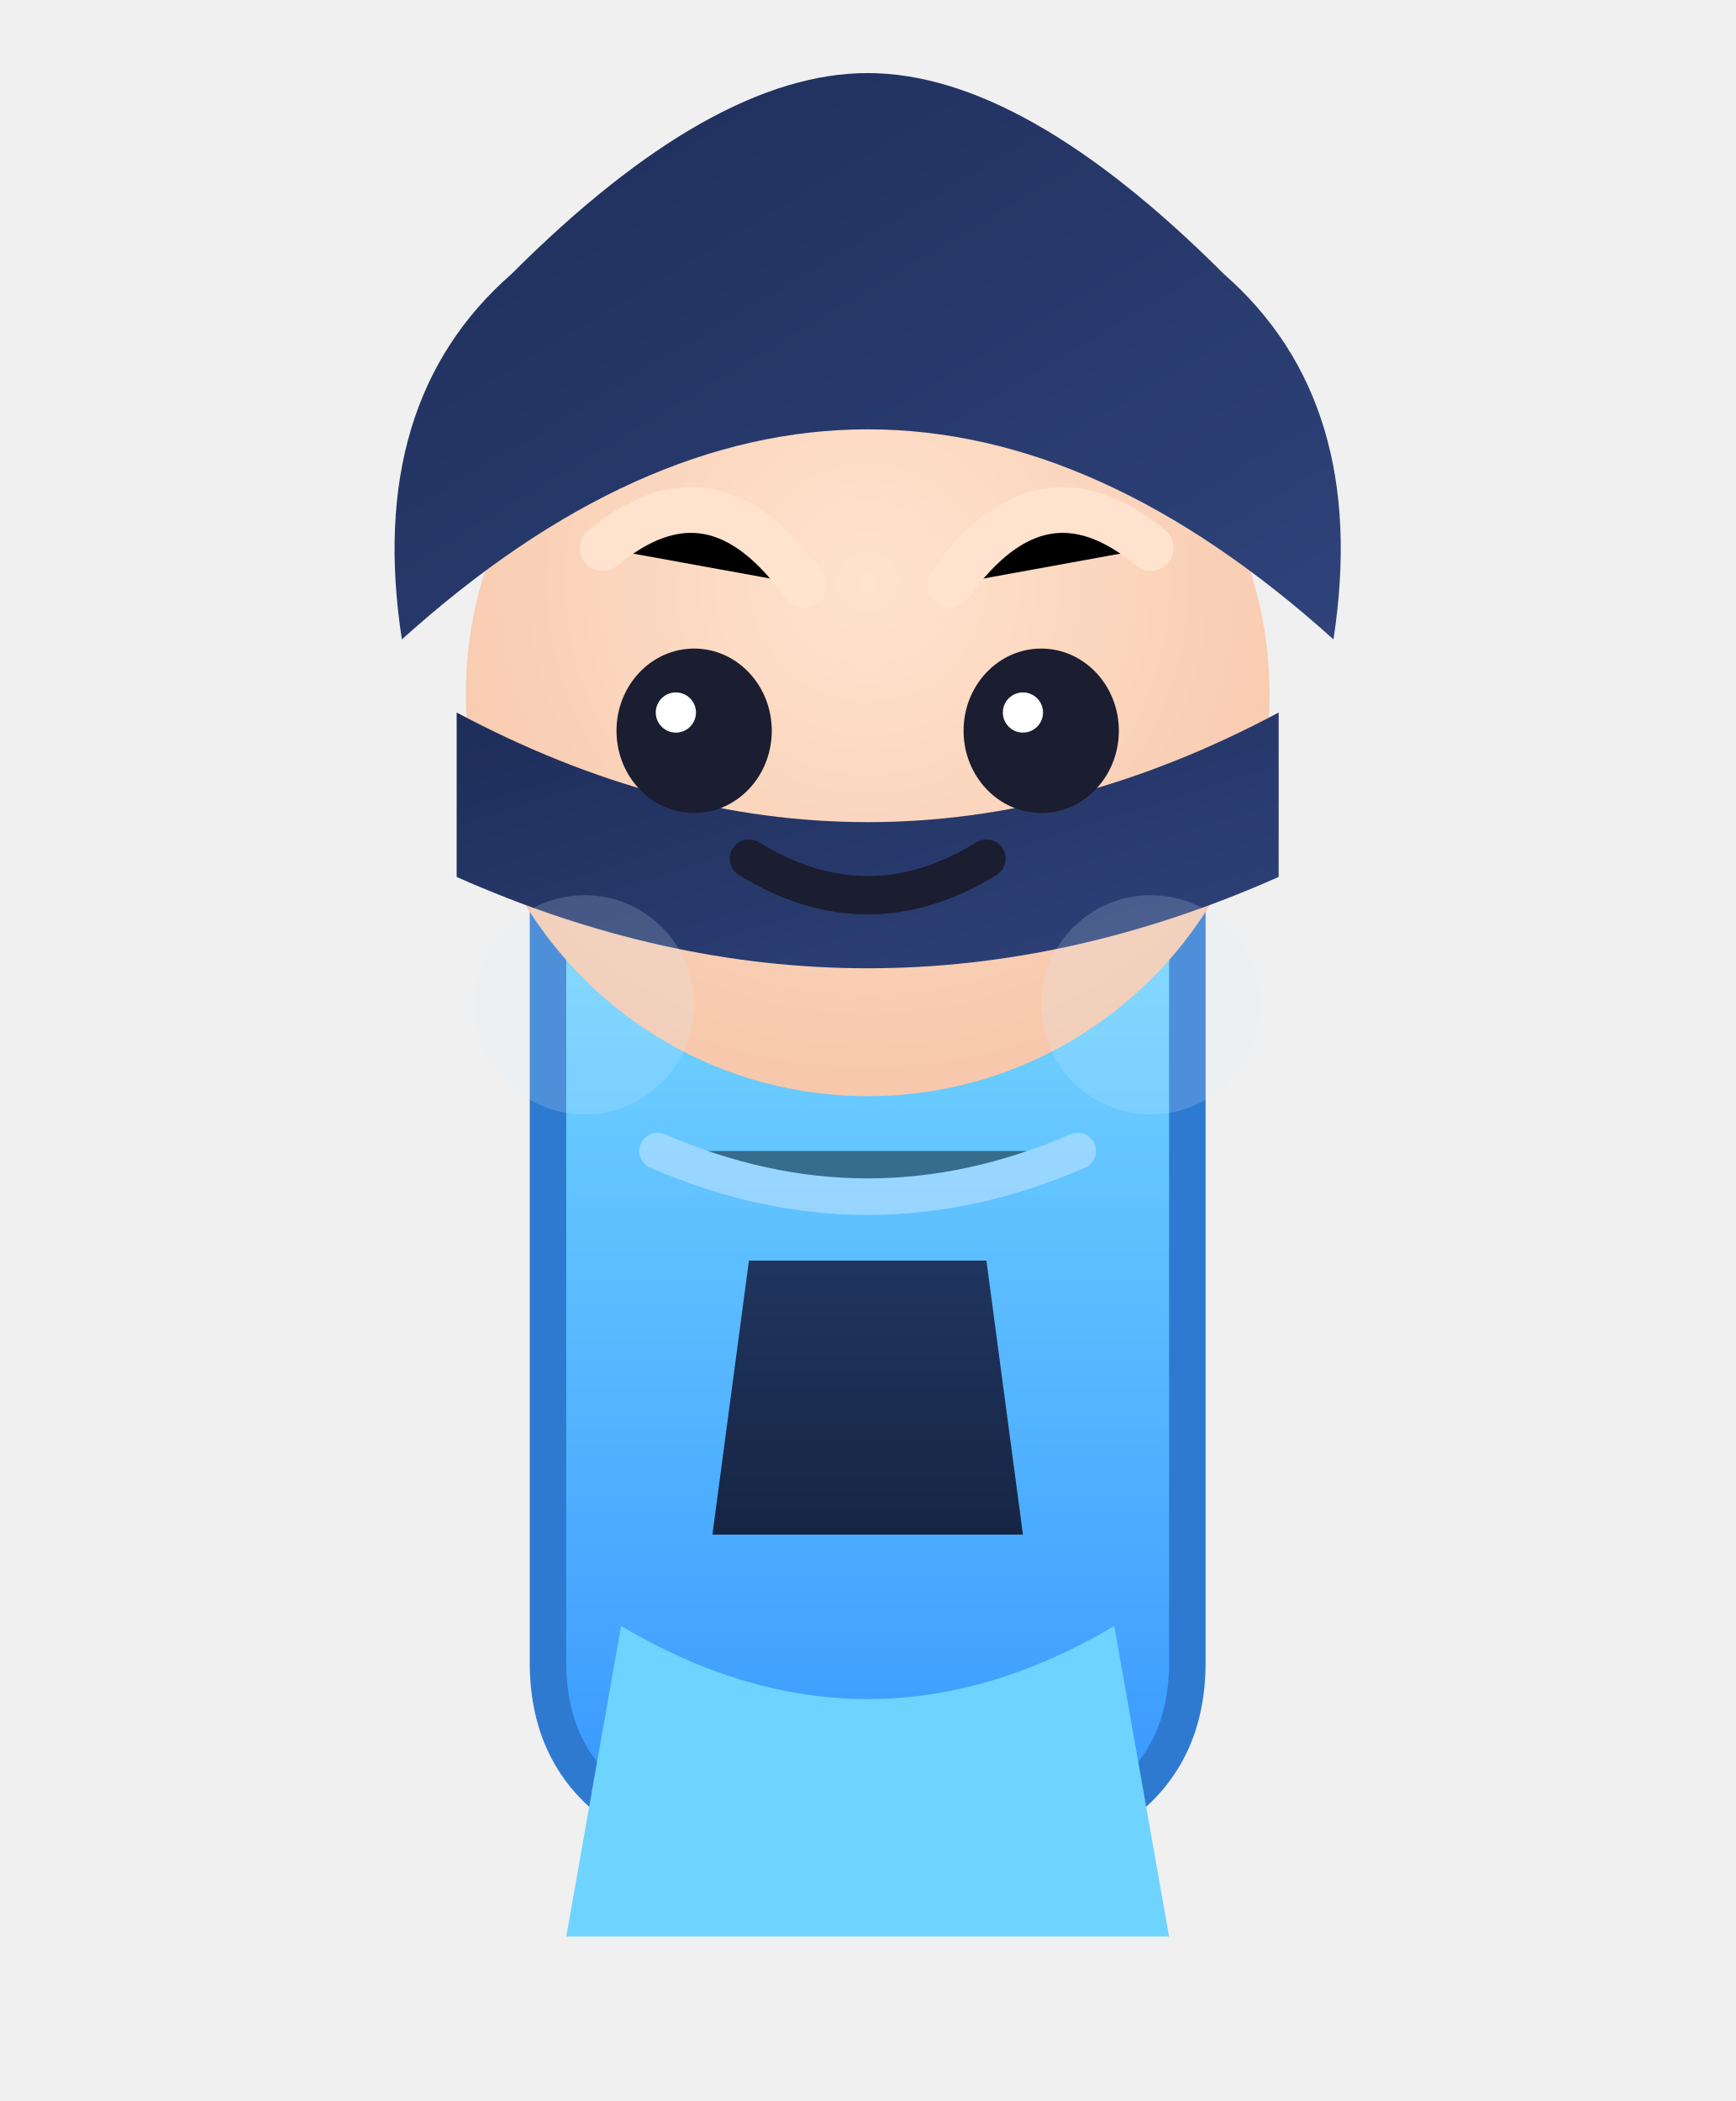
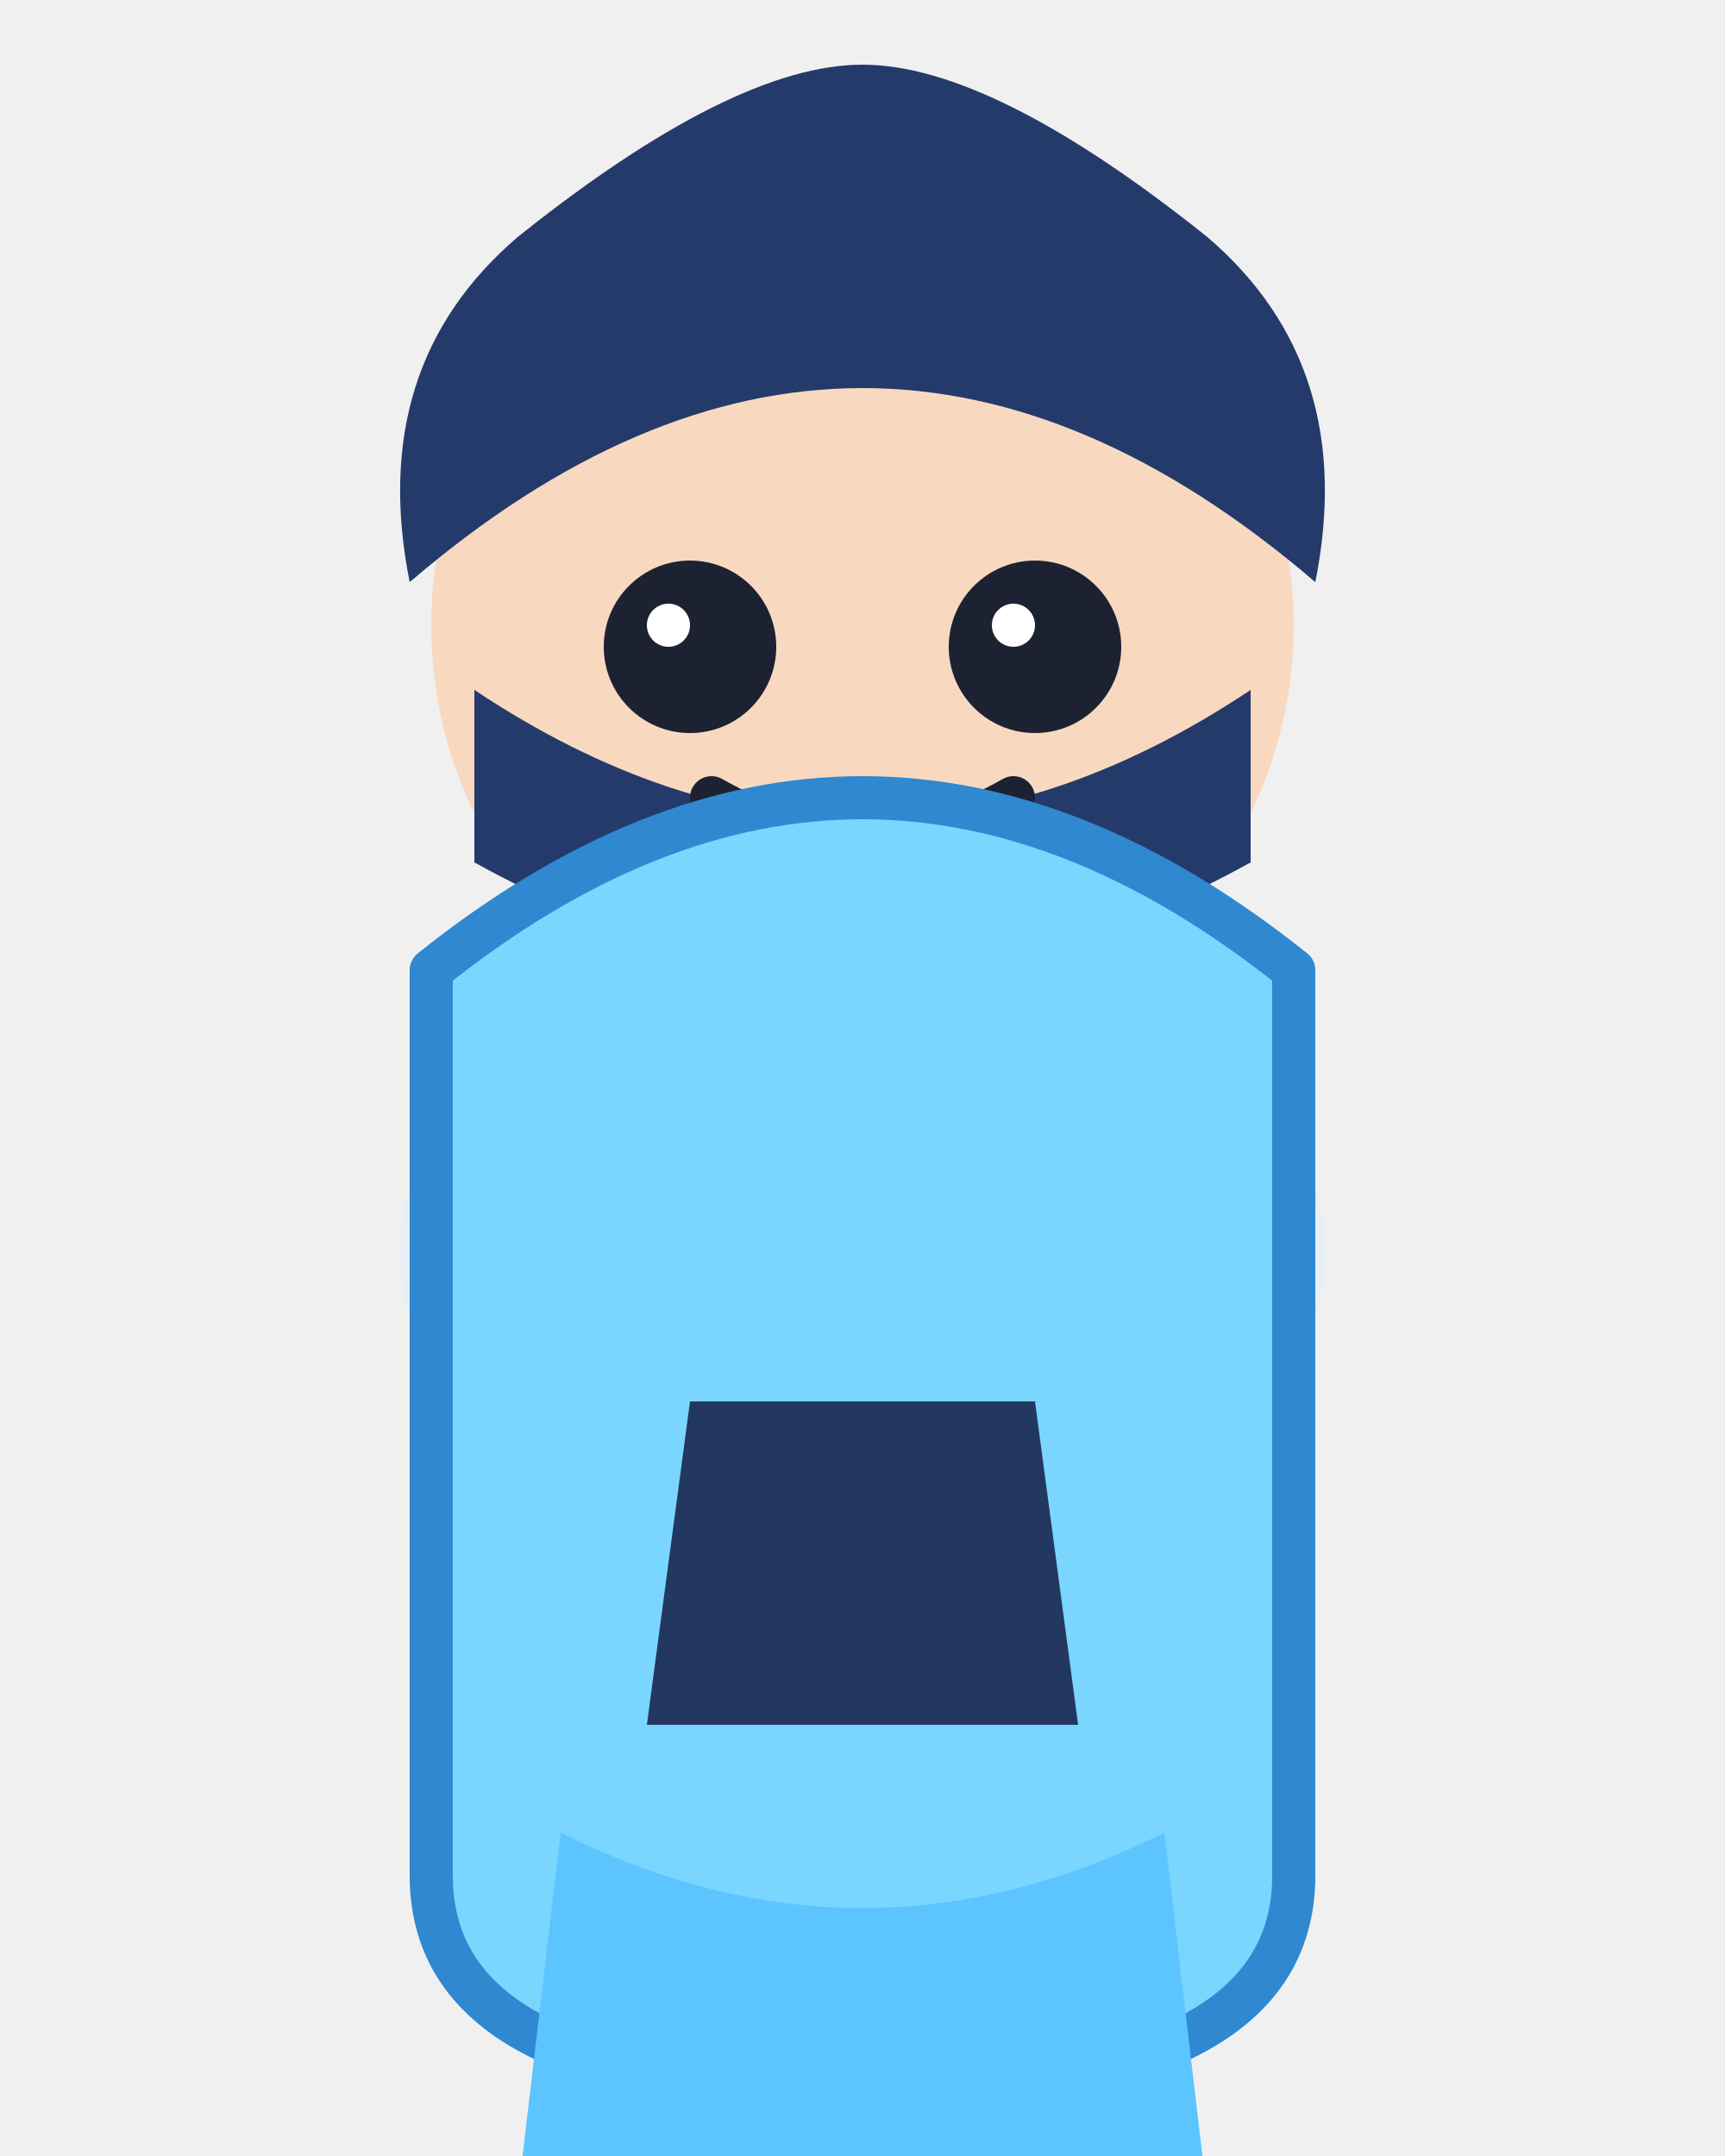
- <svg xmlns="http://www.w3.org/2000/svg" viewBox="0 0 190 230">
-   <defs>
-     <linearGradient id="shirtBoy" x1="0%" y1="0%" x2="0%" y2="100%">
-       <stop offset="0%" stop-color="#7fe2ff" />
-       <stop offset="100%" stop-color="#3695ff" />
-     </linearGradient>
-     <radialGradient id="skinBoy" cx="50%" cy="36%" r="62%">
-       <stop offset="0%" stop-color="#ffe3ce" />
-       <stop offset="100%" stop-color="#f7c8ac" />
-     </radialGradient>
-     <linearGradient id="hairBoy" x1="0%" y1="0%" x2="100%" y2="100%">
-       <stop offset="0%" stop-color="#1e2d59" />
-       <stop offset="100%" stop-color="#2f437b" />
-     </linearGradient>
-     <linearGradient id="shortsBoy" x1="0%" y1="0%" x2="0%" y2="100%">
-       <stop offset="0%" stop-color="#20355f" />
-       <stop offset="100%" stop-color="#162544" />
-     </linearGradient>
-   </defs>
-   <rect width="190" height="230" fill="none" />
-   <path d="M60 100 Q95 60 130 100 V182 Q130 204 95 204 Q60 204 60 182 Z" fill="url(#shirtBoy)" stroke="#2f7ad1" stroke-width="4" stroke-linejoin="round" />
-   <path d="M68 178 Q95 194 122 178 L128 212 L62 212 Z" fill="#6ed4ff" />
-   <path d="M82 138 H108 L112 168 H78 Z" fill="url(#shortsBoy)" />
-   <circle cx="95" cy="76" r="44" fill="url(#skinBoy)" />
-   <path d="M44 70 Q95 24 146 70 Q150 44 134 30 Q112 8 95 8 Q78 8 56 30 Q40 44 44 70 Z" fill="url(#hairBoy)" />
-   <path d="M50 78 Q95 102 140 78 L140 96 Q95 116 50 96 Z" fill="url(#hairBoy)" />
-   <ellipse cx="76" cy="80" rx="8.5" ry="9" fill="#1b1d30" />
-   <ellipse cx="114" cy="80" rx="8.5" ry="9" fill="#1b1d30" />
-   <circle cx="74" cy="78" r="2.2" fill="#ffffff" />
-   <circle cx="112" cy="78" r="2.2" fill="#ffffff" />
-   <path d="M82 94 Q95 102 108 94" stroke="#1b1d30" stroke-width="4.2" stroke-linecap="round" fill="none" />
-   <path d="M72 126 Q95 136 118 126" stroke="#d9ecff" stroke-width="4" stroke-linecap="round" opacity="0.45" />
-   <circle cx="64" cy="110" r="12" fill="#d9ecff" opacity="0.18" />
-   <circle cx="126" cy="110" r="12" fill="#d9ecff" opacity="0.18" />
-   <path d="M66 60 Q78 50 88 64" stroke="#ffe3ce" stroke-width="5" stroke-linecap="round" />
-   <path d="M126 60 Q114 50 104 64" stroke="#ffe3ce" stroke-width="5" stroke-linecap="round" />
+ <svg xmlns="http://www.w3.org/2000/svg" viewBox="0 0 160 200">
+   <rect width="160" height="200" fill="none" />
+   <circle cx="80" cy="58" r="40" fill="#f8d9c0" />
+   <path d="M38 54 Q80 18 122 54 Q126 34 112 22 Q92 6 80 6 Q68 6 48 22 Q34 34 38 54 Z" fill="#243a6b" />
+   <path d="M44 64 Q80 88 116 64 L116 80 Q80 100 44 80 Z" fill="#243a6b" />
+   <circle cx="64" cy="60" r="8" fill="#1d2233" />
+   <circle cx="96" cy="60" r="8" fill="#1d2233" />
+   <circle cx="62" cy="58" r="2" fill="#ffffff" />
+   <circle cx="94" cy="58" r="2" fill="#ffffff" />
+   <path d="M66 74 Q80 82 94 74" stroke="#1d2233" stroke-width="4" fill="none" stroke-linecap="round" />
+   <path d="M54 102 Q80 114 106 102" stroke="#d7ecff" stroke-width="4" stroke-linecap="round" opacity="0.45" />
+   <path d="M50 100 Q36 108 40 122 Q48 114 58 118" stroke="#d7ecff" stroke-width="4" fill="none" opacity="0.4" />
+   <path d="M102 118 Q112 114 120 122 Q124 108 110 100" stroke="#d7ecff" stroke-width="4" fill="none" opacity="0.4" />
+   <path d="M40 90 Q80 58 120 90 V174 Q120 194 80 194 Q40 194 40 174 Z" fill="#7ad6ff" stroke="#2f88d0" stroke-width="4" stroke-linejoin="round" />
+   <path d="M52 170 Q80 184 108 170 L112 204 L48 204 Z" fill="#5cc4ff" />
+   <path d="M64 130 H96 L100 160 H60 Z" fill="#233861" />
</svg>
